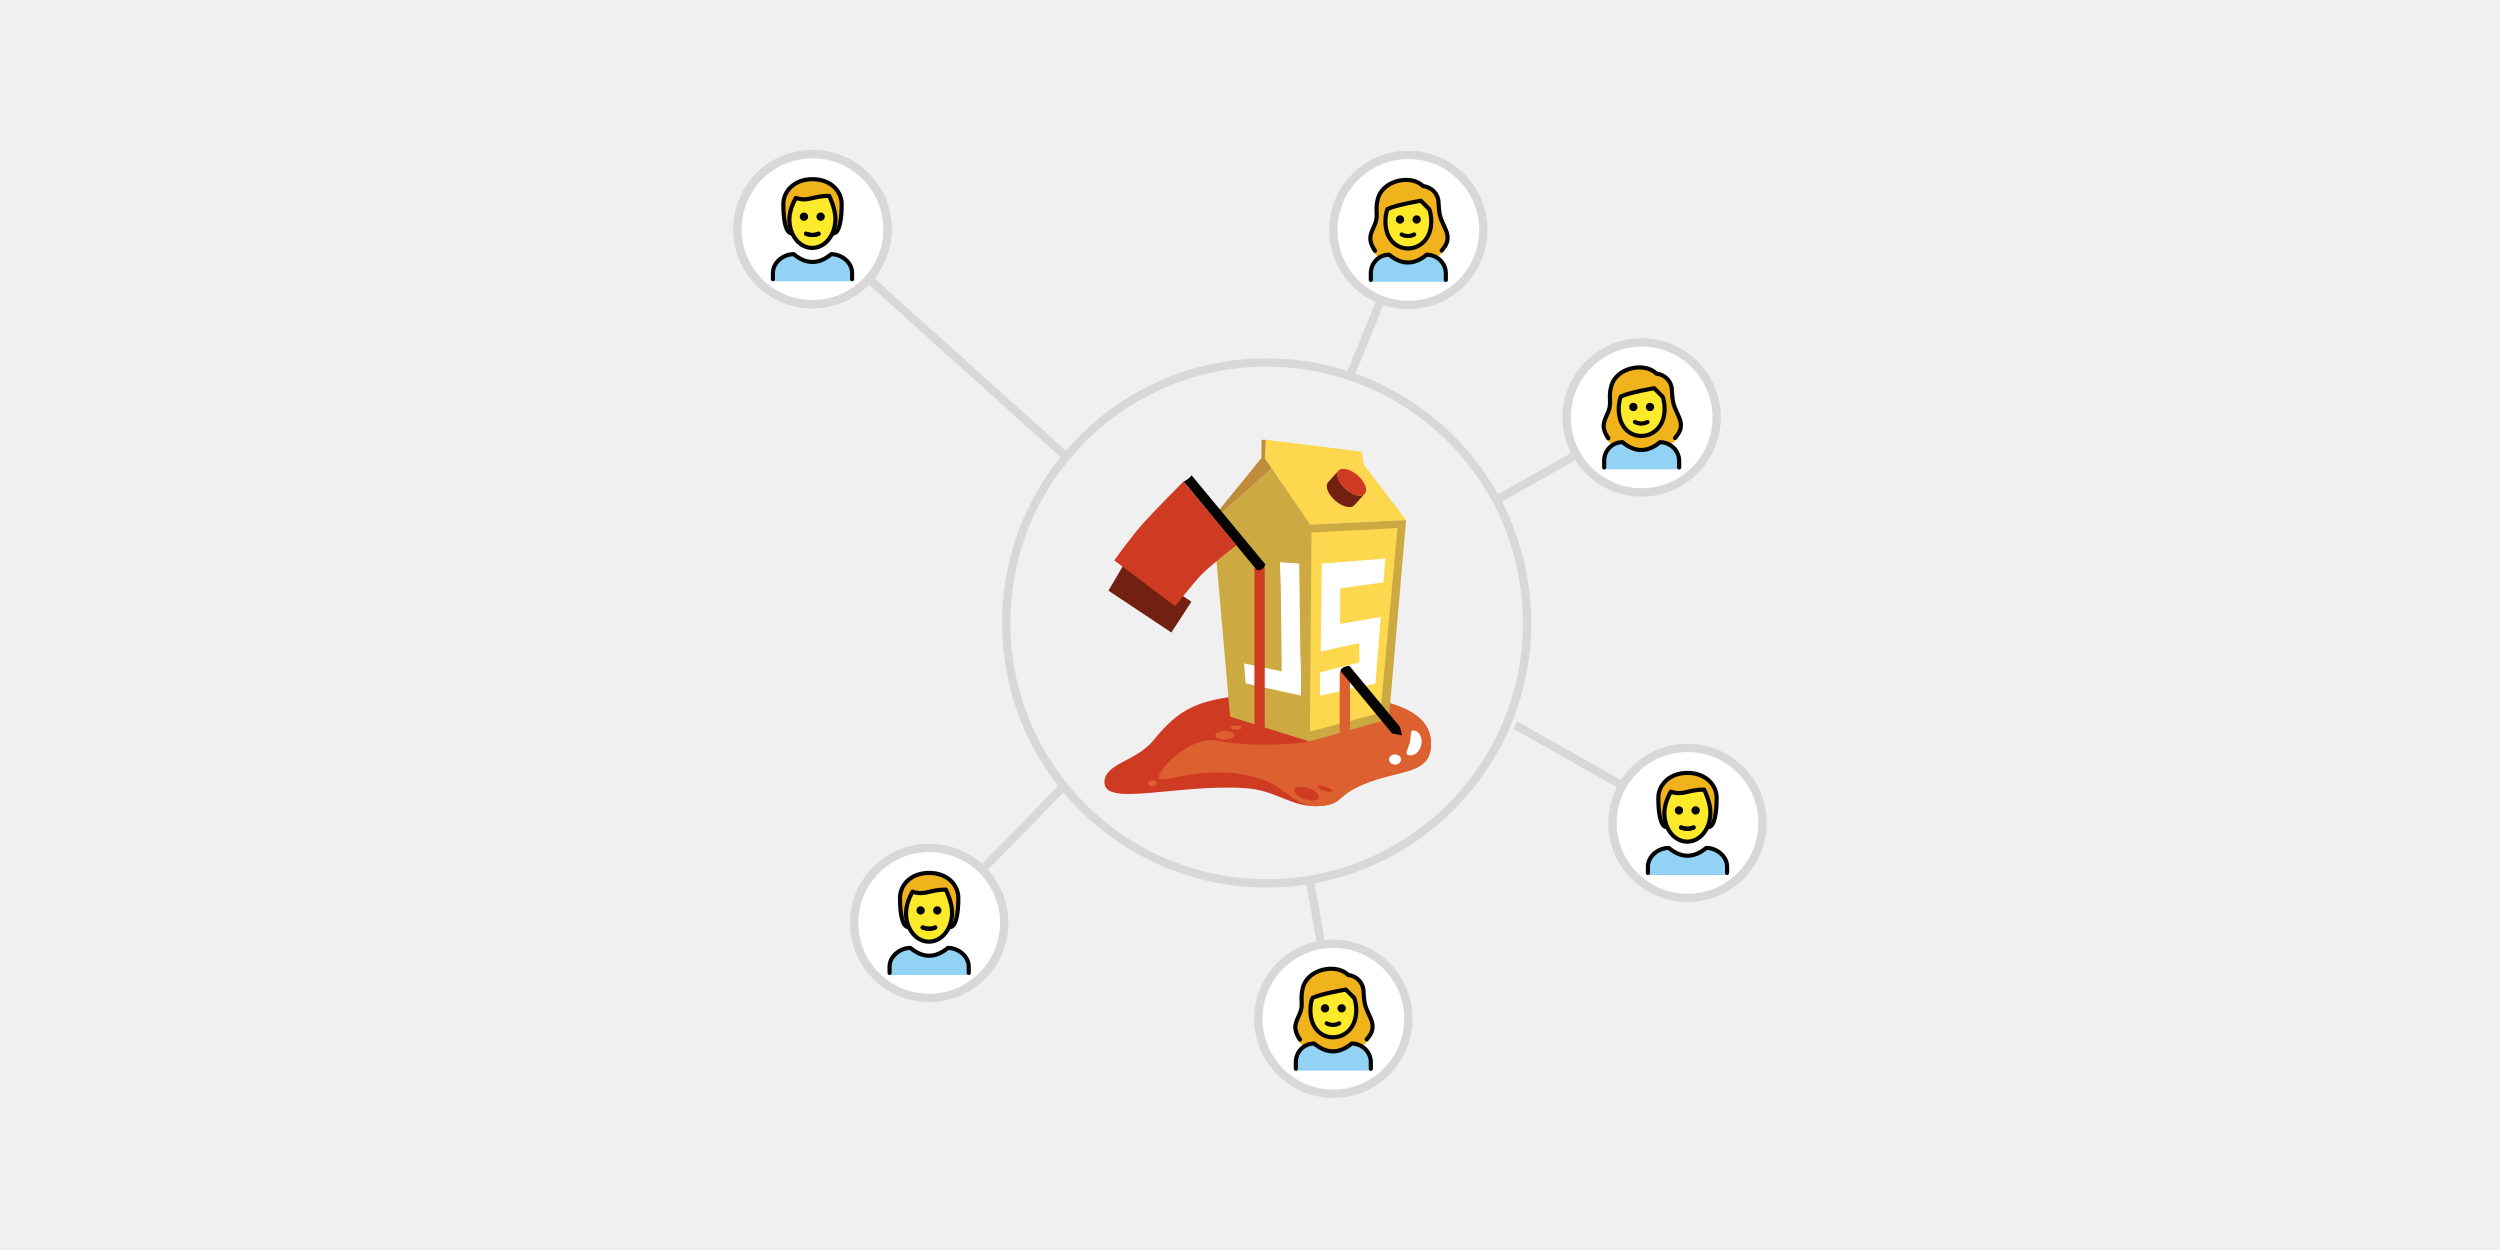
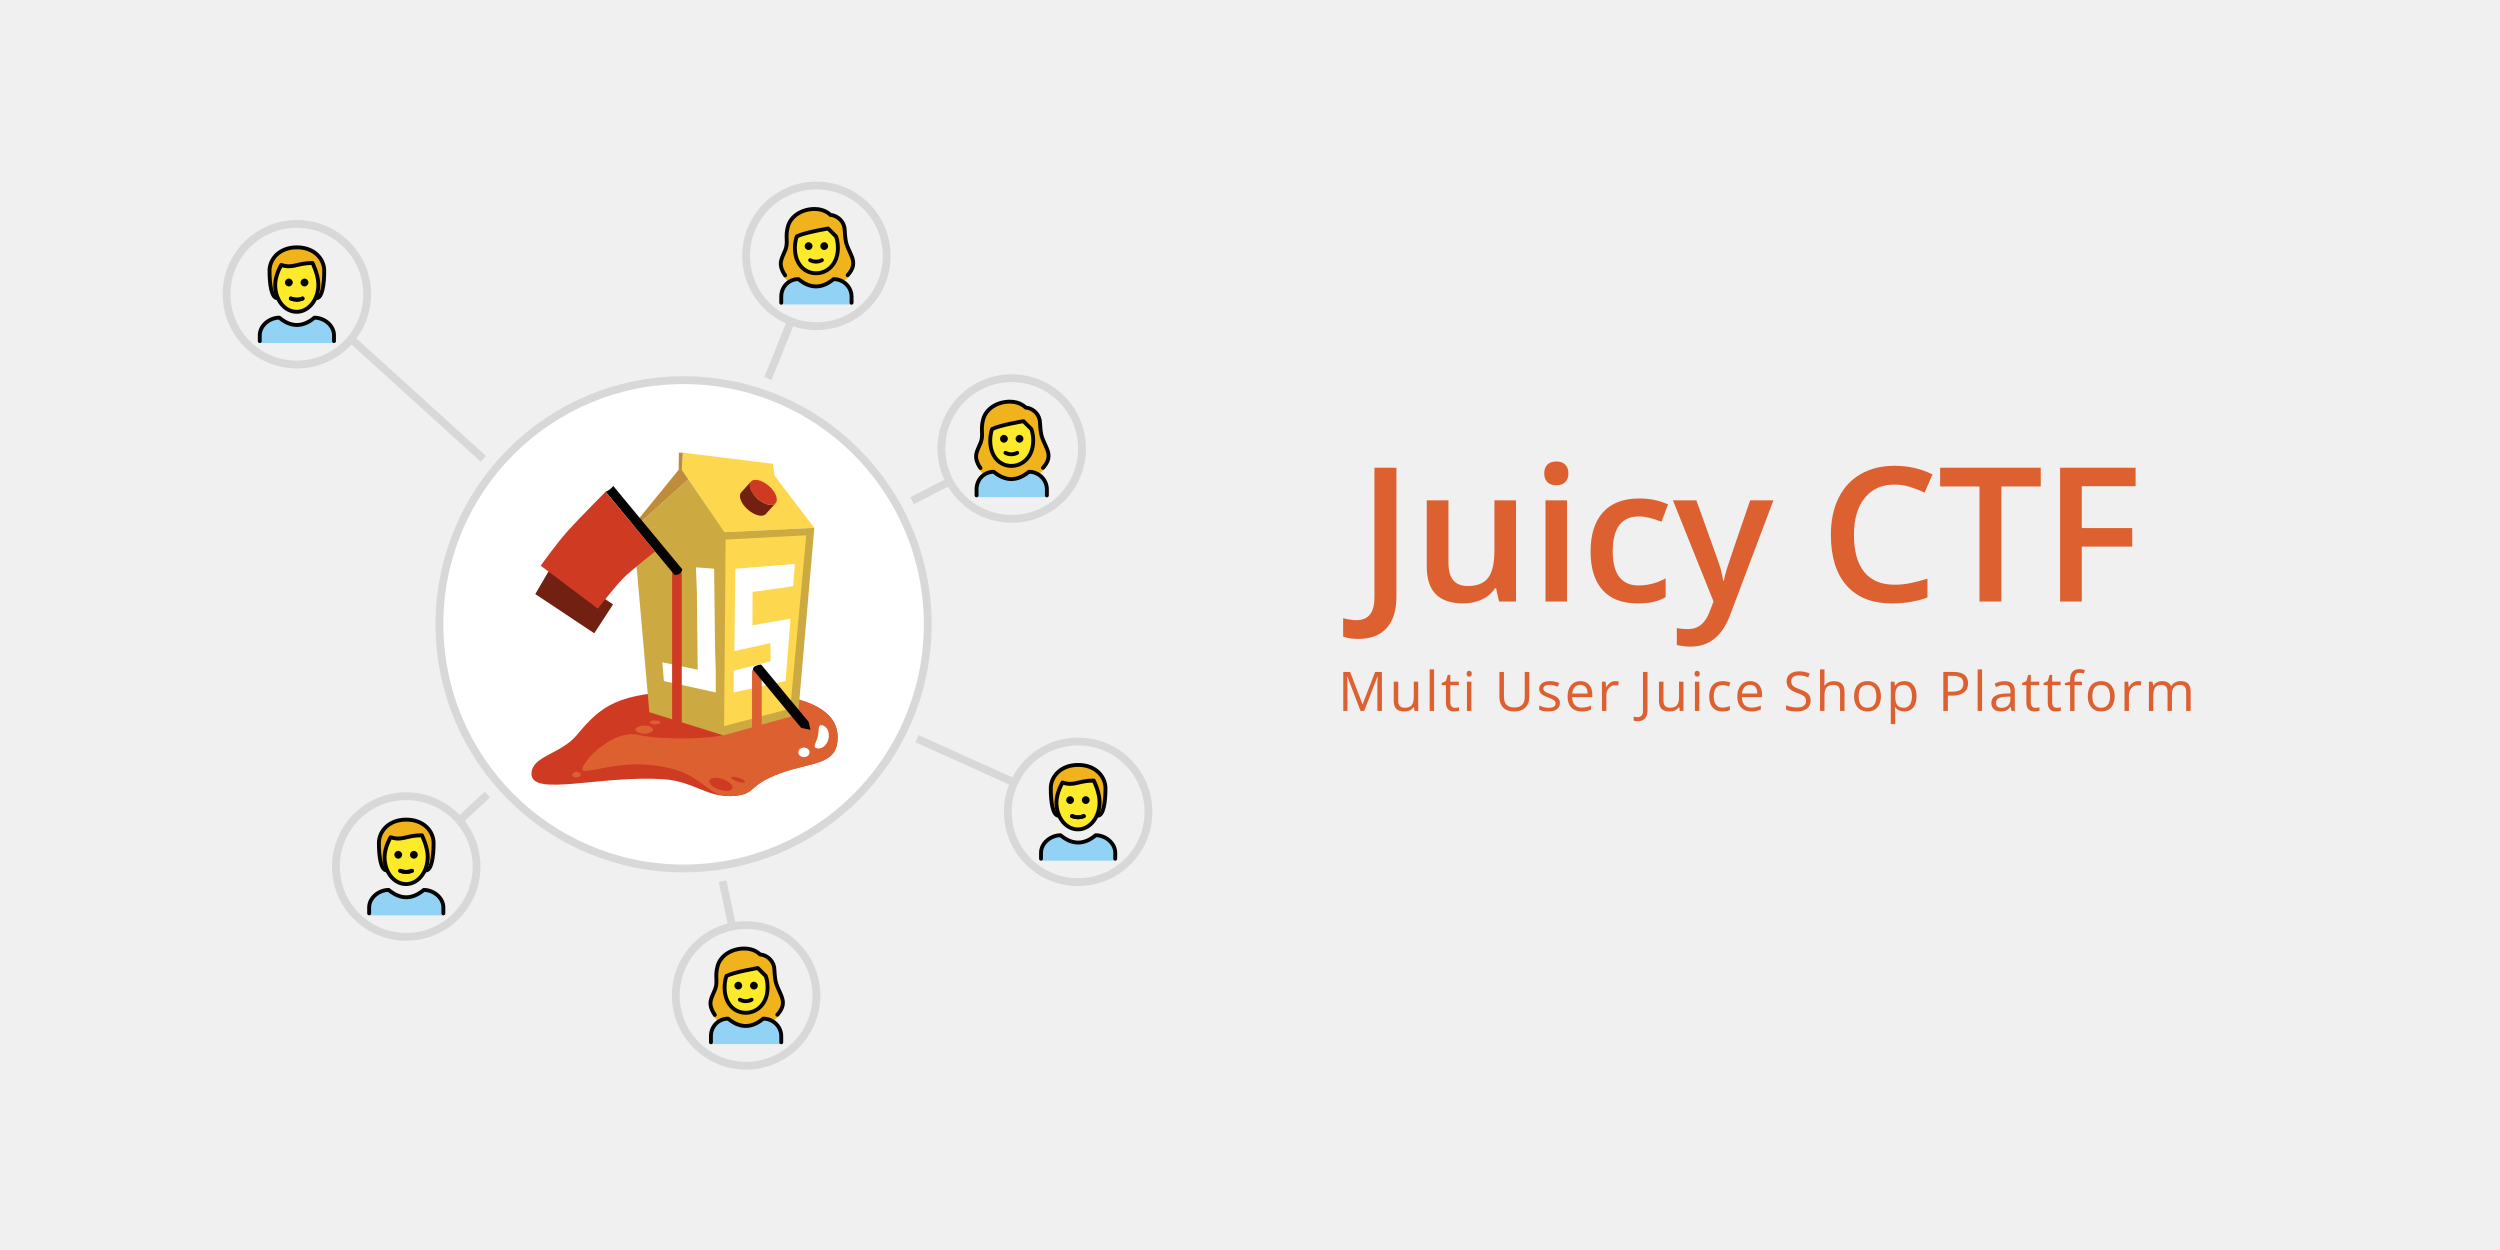
- <svg xmlns="http://www.w3.org/2000/svg" width="1200px" height="600px" viewBox="0 0 1200 600" version="1.1">
+ <svg xmlns="http://www.w3.org/2000/svg" width="1280px" height="640px" viewBox="0 0 1280 640" version="1.1">
  <g id="cover" stroke="none" stroke-width="1" fill="none" fill-rule="evenodd">
-     <g id="JuiceShop" transform="translate(483, 174)">
-       <circle id="Oval" stroke="#D8D8D8" stroke-width="4" cx="125" cy="125" r="125" />
+     <g id="Man" transform="translate(116, 114.6458)">
+       <path d="M131.475,120.273 C131.475,120.273 131.475,120.273 131.475,120.273 L63.789,58.888 C57.186,66.895 47.189,72 36,72 C16.118,72 0,55.882 0,36 C0,16.118 16.118,0 36,0 C55.882,0 72,16.118 72,36 C72,44.693 68.919,52.666 63.789,58.888 L131.475,120.273 Z" id="Combined-Shape" stroke="#D8D8D8" stroke-width="4" stroke-linecap="square" />
+       <g id="1-468" transform="translate(17, 12)">
+         <path d="M9,26 C6,26 5,19 5,12 C5,6 10,0 19,0 C28,0 33,6 33,12 C33,19 32,26 29,26" id="Path" fill="#F1B31C" fill-rule="nonzero" />
+         <path d="M0.1,49 L0.1,45.2 C0.1,40.2 5.1,36.2 10.1,36.2 C16.1,41.2 22.1,41.2 28.1,36.2 C33.1,36.2 38.1,40.2 38.1,45.2 L38.1,49 L0.1,49 Z" id="Path" fill="#92D3F5" fill-rule="nonzero" />
+         <path d="M24.9,18 C24.9,19.1 24,20 22.9,20 C21.8,20 20.9,19.1 20.9,18 C20.9,16.9 21.8,16 22.9,16 C24,16 24.9,16.9 24.9,18" id="Path" fill="#040404" fill-rule="nonzero" />
+         <path d="M16.9,18 C16.9,19.1 16,20 14.9,20 C13.8,20 12.9,19.1 12.9,18 C12.9,16.9 13.8,16 14.9,16 C16,16 16.9,16.9 16.9,18" id="Path" fill="#040404" fill-rule="nonzero" />
+         <path d="M7.9,19 C7.8,27 12,33 18.9,33 C26,33 30,27 30,19 C30,14 27,9 27,9 C19,9 17,12 11,10 C11,10 8,14 7.9,19 Z" id="Path" fill="#FCEA2B" fill-rule="nonzero" />
+         <path d="M15.9,26.2 C18,27 20,27 21.9,26.2" id="Path" stroke="#040404" stroke-width="2" stroke-linecap="round" stroke-linejoin="round" />
+         <path d="M9,26 C6,26 5,19 5,12 C5,6 10,0 19,0 C28,0 33,6 33,12 C33,19 32,26 29,26" id="Path" stroke="#040404" stroke-width="2" stroke-linecap="round" stroke-linejoin="round" />
+         <path d="M0,48 L0,45 C0,40 5,36 10,36 C16,41 22,41 28,36 C33,36 38,40 38,45 L38,48" id="Path" stroke="#040404" stroke-width="2" stroke-linecap="round" stroke-linejoin="round" />
+         <path d="M24.9,18 C24.9,19.1 24,20 22.9,20 C21.8,20 20.9,19.1 20.9,18 C20.9,16.9 21.8,16 22.9,16 C24,16 24.9,16.9 24.9,18" id="Path" fill="#040404" fill-rule="nonzero" />
+         <path d="M16.9,18 C16.9,19.1 16,20 14.9,20 C13.8,20 12.9,19.1 12.9,18 C12.9,16.9 13.8,16 14.9,16 C16,16 16.9,16.9 16.9,18" id="Path" fill="#040404" fill-rule="nonzero" />
+         <path d="M7.9,19 C7.8,27 12.8,33 18.9,33 C24.9,33 30,27 30,19 C30,14 27,8 27,8 C19,8 17,11 11,9 C11,9 8,14 7.9,19 Z" id="Path" stroke="#040404" stroke-width="2" stroke-linejoin="round" />
+         <path d="M15.9,26.2 C18,27 20,27 21.9,26.2" id="Path" stroke="#040404" stroke-width="2" stroke-linecap="round" stroke-linejoin="round" />
+       </g>
+     </g>
+     <g id="Man" transform="translate(468.5, 377.6458)">
+       <path d="M0.964,0.525 C0.964,0.525 0.964,0.525 0.964,0.525 L50.764,23 C56.452,10.607 68.971,2 83.5,2 C103.382,2 119.5,18.118 119.5,38 C119.5,57.882 103.382,74 83.5,74 C63.618,74 47.5,57.882 47.5,38 C47.5,32.647 48.668,27.567 50.764,23 L0.964,0.525 Z" id="Combined-Shape" stroke="#D8D8D8" stroke-width="4" stroke-linecap="square" />
+       <g id="1-468" transform="translate(64.5, 14)">
+         <path d="M9,26 C6,26 5,19 5,12 C5,6 10,0 19,0 C28,0 33,6 33,12 C33,19 32,26 29,26" id="Path" fill="#F1B31C" fill-rule="nonzero" />
+         <path d="M0.1,49 L0.1,45.2 C0.1,40.2 5.1,36.2 10.1,36.2 C16.1,41.2 22.1,41.2 28.1,36.2 C33.1,36.2 38.1,40.2 38.1,45.2 L38.1,49 L0.1,49 Z" id="Path" fill="#92D3F5" fill-rule="nonzero" />
+         <path d="M24.9,18 C24.9,19.1 24,20 22.9,20 C21.8,20 20.9,19.1 20.9,18 C20.9,16.9 21.8,16 22.9,16 C24,16 24.9,16.9 24.9,18" id="Path" fill="#040404" fill-rule="nonzero" />
+         <path d="M16.9,18 C16.9,19.1 16,20 14.9,20 C13.8,20 12.9,19.1 12.9,18 C12.9,16.9 13.8,16 14.9,16 C16,16 16.9,16.9 16.9,18" id="Path" fill="#040404" fill-rule="nonzero" />
+         <path d="M7.9,19 C7.8,27 12,33 18.9,33 C26,33 30,27 30,19 C30,14 27,9 27,9 C19,9 17,12 11,10 C11,10 8,14 7.9,19 Z" id="Path" fill="#FCEA2B" fill-rule="nonzero" />
+         <path d="M15.9,26.2 C18,27 20,27 21.9,26.2" id="Path" stroke="#040404" stroke-width="2" stroke-linecap="round" stroke-linejoin="round" />
+         <path d="M9,26 C6,26 5,19 5,12 C5,6 10,0 19,0 C28,0 33,6 33,12 C33,19 32,26 29,26" id="Path" stroke="#040404" stroke-width="2" stroke-linecap="round" stroke-linejoin="round" />
+         <path d="M0,48 L0,45 C0,40 5,36 10,36 C16,41 22,41 28,36 C33,36 38,40 38,45 L38,48" id="Path" stroke="#040404" stroke-width="2" stroke-linecap="round" stroke-linejoin="round" />
+         <path d="M24.9,18 C24.9,19.1 24,20 22.9,20 C21.8,20 20.9,19.1 20.9,18 C20.9,16.9 21.8,16 22.9,16 C24,16 24.9,16.9 24.9,18" id="Path" fill="#040404" fill-rule="nonzero" />
+         <path d="M16.9,18 C16.9,19.1 16,20 14.9,20 C13.8,20 12.9,19.1 12.9,18 C12.9,16.9 13.8,16 14.9,16 C16,16 16.9,16.9 16.9,18" id="Path" fill="#040404" fill-rule="nonzero" />
+         <path d="M7.9,19 C7.8,27 12.8,33 18.9,33 C24.9,33 30,27 30,19 C30,14 27,8 27,8 C19,8 17,11 11,9 C11,9 8,14 7.9,19 Z" id="Path" stroke="#040404" stroke-width="2" stroke-linejoin="round" />
+         <path d="M15.9,26.2 C18,27 20,27 21.9,26.2" id="Path" stroke="#040404" stroke-width="2" stroke-linecap="round" stroke-linejoin="round" />
+       </g>
+     </g>
+     <g id="Men" transform="translate(172, 406.6458)">
+       <path d="M77.527,0.148 C77.527,0.148 77.527,0.148 77.527,0.148 L63.238,13.459 C68.697,19.771 72,28 72,37 C72,56.882 55.882,73 36,73 C16.118,73 -1.8189894e-12,56.882 -1.8189894e-12,37 C-1.8189894e-12,17.118 16.118,1 36,1 C46.882,1 56.636,5.828 63.238,13.459 L77.527,0.148 Z" id="Combined-Shape" stroke="#D8D8D8" stroke-width="4" stroke-linecap="square" />
+       <g id="1-468" transform="translate(17, 13)">
+         <path d="M9,26 C6,26 5,19 5,12 C5,6 10,0 19,0 C28,0 33,6 33,12 C33,19 32,26 29,26" id="Path" fill="#F1B31C" fill-rule="nonzero" />
+         <path d="M0.1,49 L0.1,45.2 C0.1,40.2 5.1,36.2 10.1,36.2 C16.1,41.2 22.1,41.2 28.1,36.2 C33.1,36.2 38.1,40.2 38.1,45.2 L38.1,49 L0.1,49 Z" id="Path" fill="#92D3F5" fill-rule="nonzero" />
+         <path d="M24.9,18 C24.9,19.1 24,20 22.9,20 C21.8,20 20.9,19.1 20.9,18 C20.9,16.9 21.8,16 22.9,16 C24,16 24.9,16.9 24.9,18" id="Path" fill="#040404" fill-rule="nonzero" />
+         <path d="M16.9,18 C16.9,19.1 16,20 14.9,20 C13.8,20 12.9,19.1 12.9,18 C12.9,16.9 13.8,16 14.9,16 C16,16 16.9,16.9 16.9,18" id="Path" fill="#040404" fill-rule="nonzero" />
+         <path d="M7.9,19 C7.8,27 12,33 18.9,33 C26,33 30,27 30,19 C30,14 27,9 27,9 C19,9 17,12 11,10 C11,10 8,14 7.9,19 Z" id="Path" fill="#FCEA2B" fill-rule="nonzero" />
+         <path d="M15.9,26.2 C18,27 20,27 21.9,26.2" id="Path" stroke="#040404" stroke-width="2" stroke-linecap="round" stroke-linejoin="round" />
+         <path d="M9,26 C6,26 5,19 5,12 C5,6 10,0 19,0 C28,0 33,6 33,12 C33,19 32,26 29,26" id="Path" stroke="#040404" stroke-width="2" stroke-linecap="round" stroke-linejoin="round" />
+         <path d="M0,48 L0,45 C0,40 5,36 10,36 C16,41 22,41 28,36 C33,36 38,40 38,45 L38,48" id="Path" stroke="#040404" stroke-width="2" stroke-linecap="round" stroke-linejoin="round" />
+         <path d="M24.9,18 C24.9,19.1 24,20 22.9,20 C21.8,20 20.9,19.1 20.9,18 C20.9,16.9 21.8,16 22.9,16 C24,16 24.9,16.9 24.9,18" id="Path" fill="#040404" fill-rule="nonzero" />
+         <path d="M16.9,18 C16.9,19.1 16,20 14.9,20 C13.8,20 12.9,19.1 12.9,18 C12.9,16.9 13.8,16 14.9,16 C16,16 16.9,16.9 16.9,18" id="Path" fill="#040404" fill-rule="nonzero" />
+         <path d="M7.9,19 C7.8,27 12.8,33 18.9,33 C24.9,33 30,27 30,19 C30,14 27,8 27,8 C19,8 17,11 11,9 C11,9 8,14 7.9,19 Z" id="Path" stroke="#040404" stroke-width="2" stroke-linejoin="round" />
+         <path d="M15.9,26.2 C18,27 20,27 21.9,26.2" id="Path" stroke="#040404" stroke-width="2" stroke-linecap="round" stroke-linejoin="round" />
+       </g>
+     </g>
+     <g id="Women" transform="translate(346, 450.6458)">
+       <path d="M23.967,0.511 C23.967,0.511 23.967,0.511 23.967,0.511 L28.934,23.693 C31.219,23.238 33.582,23 36,23 C55.882,23 72,39.118 72,59 C72,78.882 55.882,95 36,95 C16.118,95 0,78.882 0,59 C0,41.536 12.435,26.977 28.934,23.693 L23.967,0.511 Z" id="Combined-Shape" stroke="#D8D8D8" stroke-width="4" stroke-linecap="square" />
+       <g id="1-467" transform="translate(17, 35)">
+         <path d="M35.6,34.7 C38.5,31.6 39.3,27.9 37.6,23.9 C35.2,18.2 34.6,18.3 34.2,11.1 C34.2,6.9 31,3.4 26.8,3.1 C26.8,3.1 24.2,0.1 18.8,0.1 C12.4,0.1 6.6,3.6 5.1,9.1 C3.6,14.7 5.4,16.9 3.8,21.1 C2,25.8 -2,29.5 2.5,35 C5.3,38.5 11.7,42.1 19.7,42.1 C25.7,42 32.6,37.9 35.6,34.7 Z" id="Path" fill="#F1B31C" fill-rule="nonzero" />
+         <path d="M1,48.9 L1,45 C1,40 4.8,36 9.8,36 C15.8,41 21.8,41 27.8,36 C32.8,36 37,40 37,45 L37,48.9 L1,48.9 Z" id="Path" fill="#92D3F5" fill-rule="nonzero" />
+         <path d="M8,20 C8,28 12.8,32.9 18.8,32.9 C24.8,32.9 30,28 30,20 C30,16 29,14 29,14 C27,12 25,10 25,10 C25,10 13,12 9,14 C9,14 8,16 8,20 Z" id="Path" fill="#FCEA2B" fill-rule="nonzero" />
+         <path d="M1,48 L1,44.9 C1,39.9 4.8,35.9 9.8,35.9 C15.8,40.9 21.8,40.9 27.8,35.9 C32.8,35.9 37,39.9 37,44.9 L37,48" id="Path" stroke="#040404" stroke-width="2" stroke-linecap="round" stroke-linejoin="round" />
+         <path d="M25,19 C25,20.1 24.1,21 23,21 C21.9,21 21,20.1 21,19 C21,17.9 21.9,17 23,17 C24.1,17 25,17.9 25,19" id="Path" fill="#040404" fill-rule="nonzero" />
+         <path d="M17,19 C17,20.1 16.1,21 15,21 C13.9,21 13,20.1 13,19 C13,17.9 13.9,17 15,17 C16.1,17 17,17.9 17,19" id="Path" fill="#040404" fill-rule="nonzero" />
+         <path d="M8,20 C8,28 12.8,32.9 18.8,32.9 C24.8,32.9 30,28 30,20 C30,16 29,14 29,14 C27,12 25,10 25,10 C25,10 13,12 9,14 C9,14 8,16 8,20 Z" id="Path" stroke="#040404" stroke-width="2" stroke-linejoin="round" />
+         <path d="M15.8,26.2 C17.7,27.2 19.9,27.2 21.8,26.2" id="Path" stroke="#040404" stroke-width="2" stroke-linecap="round" stroke-linejoin="round" />
+         <path d="M3,34 C-1,28 1.2,25.7 3.1,21 C4.7,16.8 2.9,14.5 4.4,9 C5.9,3.5 11.7,0 18.1,0 C23.5,0 26.1,3 26.1,3 C30.3,3.4 33.5,6.9 33.5,11 C33.9,18.2 34.5,18.2 36.9,23.8 C38.7,27.9 37.9,30.6 35,33.9" id="Path" stroke="#040404" stroke-width="2" stroke-linecap="round" stroke-linejoin="round" />
+       </g>
+     </g>
+     <g id="Women" transform="translate(382, 95)">
+       <path d="M11.165,98.807 C11.165,98.807 11.165,98.807 11.165,98.807 L22.96,69.566 C9.524,64.342 0,51.283 0,36 C0,16.118 16.118,0 36,0 C55.882,0 72,16.118 72,36 C72,55.882 55.882,72 36,72 C31.401,72 27.003,71.138 22.96,69.566 L11.165,98.807 Z" id="Combined-Shape" stroke="#D8D8D8" stroke-width="4" stroke-linecap="square" />
+       <g id="1-467" transform="translate(17, 12)">
+         <path d="M35.6,34.7 C38.5,31.6 39.3,27.9 37.6,23.9 C35.2,18.2 34.6,18.3 34.2,11.1 C34.2,6.9 31,3.4 26.8,3.1 C26.8,3.1 24.2,0.1 18.8,0.1 C12.4,0.1 6.6,3.6 5.1,9.1 C3.6,14.7 5.4,16.9 3.8,21.1 C2,25.8 -2,29.5 2.5,35 C5.3,38.5 11.7,42.1 19.7,42.1 C25.7,42 32.6,37.9 35.6,34.7 Z" id="Path" fill="#F1B31C" fill-rule="nonzero" />
+         <path d="M1,48.9 L1,45 C1,40 4.8,36 9.8,36 C15.8,41 21.8,41 27.8,36 C32.8,36 37,40 37,45 L37,48.9 L1,48.9 Z" id="Path" fill="#92D3F5" fill-rule="nonzero" />
+         <path d="M8,20 C8,28 12.8,32.9 18.8,32.9 C24.8,32.9 30,28 30,20 C30,16 29,14 29,14 C27,12 25,10 25,10 C25,10 13,12 9,14 C9,14 8,16 8,20 Z" id="Path" fill="#FCEA2B" fill-rule="nonzero" />
+         <path d="M1,48 L1,44.9 C1,39.9 4.8,35.9 9.8,35.9 C15.8,40.9 21.8,40.9 27.8,35.9 C32.8,35.9 37,39.9 37,44.9 L37,48" id="Path" stroke="#040404" stroke-width="2" stroke-linecap="round" stroke-linejoin="round" />
+         <path d="M25,19 C25,20.1 24.1,21 23,21 C21.9,21 21,20.1 21,19 C21,17.9 21.9,17 23,17 C24.1,17 25,17.9 25,19" id="Path" fill="#040404" fill-rule="nonzero" />
+         <path d="M17,19 C17,20.1 16.1,21 15,21 C13.9,21 13,20.1 13,19 C13,17.9 13.9,17 15,17 C16.1,17 17,17.9 17,19" id="Path" fill="#040404" fill-rule="nonzero" />
+         <path d="M8,20 C8,28 12.8,32.9 18.8,32.9 C24.8,32.9 30,28 30,20 C30,16 29,14 29,14 C27,12 25,10 25,10 C25,10 13,12 9,14 C9,14 8,16 8,20 Z" id="Path" stroke="#040404" stroke-width="2" stroke-linejoin="round" />
+         <path d="M15.8,26.2 C17.7,27.2 19.9,27.2 21.8,26.2" id="Path" stroke="#040404" stroke-width="2" stroke-linecap="round" stroke-linejoin="round" />
+         <path d="M3,34 C-1,28 1.2,25.7 3.1,21 C4.7,16.8 2.9,14.5 4.4,9 C5.9,3.5 11.7,0 18.1,0 C23.5,0 26.1,3 26.1,3 C30.3,3.4 33.5,6.9 33.5,11 C33.9,18.2 34.5,18.2 36.9,23.8 C38.7,27.9 37.9,30.6 35,33.9" id="Path" stroke="#040404" stroke-width="2" stroke-linecap="round" stroke-linejoin="round" />
+       </g>
+     </g>
+     <g id="Women" transform="translate(467, 193)">
+       <path d="M0.01,63.365 C0.01,63.365 0.01,63.365 0.01,63.365 L19.184,53.506 C16.513,48.476 15,42.738 15,36.646 C15,16.764 31.118,0.646 51,0.646 C70.882,0.646 87,16.764 87,36.646 C87,56.528 70.882,72.646 51,72.646 C37.21,72.646 25.23,64.892 19.184,53.506 L0.01,63.365 Z" id="Combined-Shape" stroke="#D8D8D8" stroke-width="4" stroke-linecap="square" />
+       <g id="1-467" transform="translate(32, 12.6458)">
+         <path d="M35.6,34.7 C38.5,31.6 39.3,27.9 37.6,23.9 C35.2,18.2 34.6,18.3 34.2,11.1 C34.2,6.9 31,3.4 26.8,3.1 C26.8,3.1 24.2,0.1 18.8,0.1 C12.4,0.1 6.6,3.6 5.1,9.1 C3.6,14.7 5.4,16.9 3.8,21.1 C2,25.8 -2,29.5 2.5,35 C5.3,38.5 11.7,42.1 19.7,42.1 C25.7,42 32.6,37.9 35.6,34.7 Z" id="Path" fill="#F1B31C" fill-rule="nonzero" />
+         <path d="M1,48.9 L1,45 C1,40 4.8,36 9.8,36 C15.8,41 21.8,41 27.8,36 C32.8,36 37,40 37,45 L37,48.9 L1,48.9 Z" id="Path" fill="#92D3F5" fill-rule="nonzero" />
+         <path d="M8,20 C8,28 12.8,32.9 18.8,32.9 C24.8,32.9 30,28 30,20 C30,16 29,14 29,14 C27,12 25,10 25,10 C25,10 13,12 9,14 C9,14 8,16 8,20 Z" id="Path" fill="#FCEA2B" fill-rule="nonzero" />
+         <path d="M1,48 L1,44.9 C1,39.9 4.8,35.9 9.8,35.9 C15.8,40.9 21.8,40.9 27.8,35.9 C32.8,35.9 37,39.9 37,44.9 L37,48" id="Path" stroke="#040404" stroke-width="2" stroke-linecap="round" stroke-linejoin="round" />
+         <path d="M25,19 C25,20.1 24.1,21 23,21 C21.9,21 21,20.1 21,19 C21,17.9 21.9,17 23,17 C24.1,17 25,17.9 25,19" id="Path" fill="#040404" fill-rule="nonzero" />
+         <path d="M17,19 C17,20.1 16.1,21 15,21 C13.9,21 13,20.1 13,19 C13,17.9 13.9,17 15,17 C16.1,17 17,17.9 17,19" id="Path" fill="#040404" fill-rule="nonzero" />
+         <path d="M8,20 C8,28 12.8,32.9 18.8,32.9 C24.8,32.9 30,28 30,20 C30,16 29,14 29,14 C27,12 25,10 25,10 C25,10 13,12 9,14 C9,14 8,16 8,20 Z" id="Path" stroke="#040404" stroke-width="2" stroke-linejoin="round" />
+         <path d="M15.8,26.2 C17.7,27.2 19.9,27.2 21.8,26.2" id="Path" stroke="#040404" stroke-width="2" stroke-linecap="round" stroke-linejoin="round" />
+         <path d="M3,34 C-1,28 1.2,25.7 3.1,21 C4.7,16.8 2.9,14.5 4.4,9 C5.9,3.5 11.7,0 18.1,0 C23.5,0 26.1,3 26.1,3 C30.3,3.4 33.5,6.9 33.5,11 C33.9,18.2 34.5,18.2 36.9,23.8 C38.7,27.9 37.9,30.6 35,33.9" id="Path" stroke="#040404" stroke-width="2" stroke-linecap="round" stroke-linejoin="round" />
+       </g>
+     </g>
+     <g id="JuiceShop" transform="translate(225, 194.6458)">
+       <circle id="Oval" stroke="#D8D8D8" stroke-width="4" fill="#FFFFFF" cx="125" cy="125" r="125" />
      <g id="logo" transform="translate(47, 37)">
        <g id="Layer_3" transform="translate(0, 122)" fill="#CF3A23">
          <path d="M156.754,26.116 C159.265,3.38 124.112,-0.479 80.865,0.226 C43.812,0.829 35.615,8.004 23.365,22.658 C15.048,32.605 0.121,33.41 0.121,42.561 C0.121,54.427 35.015,43.283 67.533,45.294 C83.262,46.267 90.352,55.231 104.335,53.828 C115.481,52.709 110.524,48.293 128.005,42.059 C143.072,36.685 155.447,37.952 156.754,26.116 Z" id="Path" />
        </g>
        <g id="Layer_4" transform="translate(21, 122)">
          <path d="M135.755,26.116 C138.257,3.38 103.215,-0.981 60.13,0.226 C51.504,0.467 83.064,20.447 77.265,22.658 C72.548,24.456 46.794,25.567 34.254,22.658 C22.756,19.99 10.707,31.388 7.641,35.522 C-2.844,49.659 21.609,31.226 52.765,40.45 C68.391,45.075 69.585,55.231 83.518,53.828 C94.626,52.709 89.686,48.293 107.106,42.059 C122.121,36.685 134.452,37.952 135.755,26.116 Z" id="Path" fill="#DD6031" />
          <path d="M125.27,29.483 C122.773,28.886 124.984,26.623 125.747,23.361 C126.509,20.099 125.535,17.075 128.032,17.671 C130.53,18.267 131.936,21.395 131.173,24.656 C130.411,27.918 127.768,30.079 125.27,29.483 Z" id="Path" fill="#FFFFFF" />
          <ellipse id="Oval" fill="#DD6031" cx="36.891" cy="19.923" rx="4.528" ry="2.049" />
          <ellipse id="Oval" fill="#DD6031" cx="42.415" cy="16.215" rx="2.687" ry="1" />
          <ellipse id="Oval" fill="#DD6031" cx="2.157" cy="43.014" rx="2.14" ry="1.458" />
          <ellipse id="Oval" fill="#FFFFFF" cx="118.613" cy="31.568" rx="2.874" ry="2.439" />
          <ellipse id="Oval" fill="#CF3A23" transform="translate(76.12128, 47.9371) rotate(18.66325) translate(-76.12128, -47.9371) " cx="76.121" cy="47.937" rx="6.223" ry="2.81" />
          <ellipse id="Oval" fill="#CF3A23" transform="translate(84.9161, 45.56635) rotate(18.66325) translate(-84.9161, -45.56635) " cx="84.916" cy="45.566" rx="3.693" ry="1" />
        </g>
        <g id="Juice_Box" transform="translate(52, 0)">
          <polygon id="Path" fill="#FDD84E" points="25.602 0.105 71.755 5.811 72.55 11.896 92.933 38.612 46.756 40.826 25.103 8.921" />
          <polygon id="Path" fill="#CCA941" points="28.434 13.792 47.511 41.674 2.999 37.868 1.798 37.677" />
          <polygon id="Path" fill="#BF8C3A" points="25.602 0.105 23.578 0.105 23.466 8.903 0.117 37.559 1.798 37.677 28.434 13.792 25.103 8.921" />
          <path d="M63.917,23.775 C65.486,25.138 70.388,28.481 73.116,25.955 C73.116,25.955 69,30.482 68.127,31.495 C66.544,33.331 62.426,32.355 58.927,29.315 C55.429,26.276 53.877,22.323 55.46,20.487 C56.009,19.85 60.449,14.947 60.449,14.947 C58.763,17.134 61.634,21.791 63.917,23.775 Z" id="Path" fill="#712012" />
          <ellipse id="Oval" fill="#CF3A23" transform="translate(66.77807, 20.45262) rotate(-49.12401) translate(-66.77807, -20.45262) " cx="66.778" cy="20.453" rx="4.389" ry="8.391" />
          <polygon id="Path" fill="#CCA941" points="8.463 133.004 46.435 144.882 84.641 134.151 92.933 38.612 46.756 40.826 0.117 37.559" />
          <polygon id="Path" fill="#FDD84E" points="80.598 131.158 46.756 140.137 47.517 44.626 88.795 42.422" />
        </g>
        <g id="Layer_5" transform="translate(67, 57)" fill="#FFFFFF">
          <polygon id="Path" points="63.201 60.057 36.642 65.893 36.642 54.749 55.531 49.939 55.44 40.617 36.974 44.727 37.478 2.531 67.991 0.088 67.078 11.508 46.314 14.426 46.224 31.496 65.753 28.095" />
          <polygon id="Path" points="0.912 60.057 27.471 65.893 27.471 54.749 27.139 44.727 26.635 2.531 17.319 1.827 17.8 14.426 18.221 54.248 0.144 50.441" />
        </g>
        <g id="Layer_7" transform="translate(72, 59)">
          <path d="M0.117,3.427 C0.117,1.547 0.818,0.023 1.682,0.023 L3.507,0.023 C4.371,0.023 5.072,1.547 5.072,3.427 L5.072,81.538 C5.072,83.418 4.371,84.942 3.507,84.942 L1.682,84.942 C0.818,84.942 0.117,83.418 0.117,81.538 L0.117,3.427 Z" id="Path" fill="#CF3A23" />
          <path d="M41.045,53.175 C41.045,52.374 41.745,51.724 42.609,51.724 L44.435,51.724 C45.298,51.724 45.999,52.373 45.999,53.175 L45.999,78.081 L45.999,80.376 L45.999,86.474 C45.999,87.275 45.299,87.925 44.435,87.925 L42.609,87.925 C41.745,87.925 41.045,87.275 41.045,86.474 L41.045,81.76 L41.045,79.647 L41.045,53.175 Z" id="Path" fill="#DD6031" />
        </g>
        <g id="Layer_6" transform="translate(2, 17)">
          <path d="M39.859,0.008 C39.859,0.008 40.253,0.246 38.5,1.679 C36.746,3.113 36.067,3.107 36.067,3.107 L71.275,45.624 C71.275,45.624 72.805,46.072 74.091,44.977 C75.378,43.882 75.303,42.81 75.303,42.81 L39.859,0.008 Z" id="Path" fill="#050402" />
          <path d="M140.03,120.974 L115.767,91.674 C115.767,91.674 115.037,91.409 113.083,92.219 C111.262,92.974 111.523,94.228 111.523,94.228 L136.238,124.074 L140.968,125 L140.03,120.974 Z" id="Path" fill="#050402" />
          <g id="Group" transform="translate(0, 2.986858)" fill-rule="nonzero">
            <polygon id="Path" fill="#712012" points="8.965 37.298 0.064 52.534 30.257 72.614 39.878 57.826" />
            <path d="M2.852,38.005 C2.852,38.005 10.972,26.514 17.092,19.766 C23.213,13.017 36.067,0.121 36.067,0.121 L61.416,30.731 C61.416,30.731 49.23,40.302 45.15,44.362 C41.071,48.422 32.085,60.001 32.085,60.001 L2.852,38.005 Z" id="Path" fill="#CF3A23" />
          </g>
        </g>
      </g>
    </g>
-     <g id="Man" transform="translate(354, 74)">
-       <circle id="Oval" stroke="#D8D8D8" stroke-width="4" cx="36" cy="36" r="36" />
-       <g id="1-468" transform="translate(17, 12)">
-         <path d="M9,26 C6,26 5,19 5,12 C5,6 10,0 19,0 C28,0 33,6 33,12 C33,19 32,26 29,26" id="Path" fill="#F1B31C" fill-rule="nonzero" />
-         <path d="M0.1,49 L0.1,45.2 C0.1,40.2 5.1,36.2 10.1,36.2 C16.1,41.2 22.1,41.2 28.1,36.2 C33.1,36.2 38.1,40.2 38.1,45.2 L38.1,49 L0.1,49 Z" id="Path" fill="#92D3F5" fill-rule="nonzero" />
-         <path d="M24.9,18 C24.9,19.1 24,20 22.9,20 C21.8,20 20.9,19.1 20.9,18 C20.9,16.9 21.8,16 22.9,16 C24,16 24.9,16.9 24.9,18" id="Path" fill="#040404" fill-rule="nonzero" />
-         <path d="M16.9,18 C16.9,19.1 16,20 14.9,20 C13.8,20 12.9,19.1 12.9,18 C12.9,16.9 13.8,16 14.9,16 C16,16 16.9,16.9 16.9,18" id="Path" fill="#040404" fill-rule="nonzero" />
-         <path d="M7.9,19 C7.8,27 12,33 18.9,33 C26,33 30,27 30,19 C30,14 27,9 27,9 C19,9 17,12 11,10 C11,10 8,14 7.9,19 Z" id="Path" fill="#FCEA2B" fill-rule="nonzero" />
-         <path d="M15.9,26.2 C18,27 20,27 21.9,26.2" id="Path" stroke="#040404" stroke-width="2" stroke-linecap="round" stroke-linejoin="round" />
-         <path d="M9,26 C6,26 5,19 5,12 C5,6 10,0 19,0 C28,0 33,6 33,12 C33,19 32,26 29,26" id="Path" stroke="#040404" stroke-width="2" stroke-linecap="round" stroke-linejoin="round" />
-         <path d="M0,48 L0,45 C0,40 5,36 10,36 C16,41 22,41 28,36 C33,36 38,40 38,45 L38,48" id="Path" stroke="#040404" stroke-width="2" stroke-linecap="round" stroke-linejoin="round" />
-         <path d="M24.9,18 C24.9,19.1 24,20 22.9,20 C21.8,20 20.9,19.1 20.9,18 C20.9,16.9 21.8,16 22.9,16 C24,16 24.9,16.9 24.9,18" id="Path" fill="#040404" fill-rule="nonzero" />
-         <path d="M16.9,18 C16.9,19.1 16,20 14.9,20 C13.8,20 12.9,19.1 12.9,18 C12.9,16.9 13.8,16 14.9,16 C16,16 16.9,16.9 16.9,18" id="Path" fill="#040404" fill-rule="nonzero" />
-         <path d="M7.9,19 C7.8,27 12.8,33 18.9,33 C24.9,33 30,27 30,19 C30,14 27,8 27,8 C19,8 17,11 11,9 C11,9 8,14 7.9,19 Z" id="Path" stroke="#040404" stroke-width="2" stroke-linejoin="round" />
-         <path d="M15.9,26.2 C18,27 20,27 21.9,26.2" id="Path" stroke="#040404" stroke-width="2" stroke-linecap="round" stroke-linejoin="round" />
-       </g>
-       <path d="M36.5,36 L157,144.437" id="Line" stroke="#D8D8D8" stroke-width="4" stroke-linecap="square" />
-       <circle id="Oval" stroke="#D8D8D8" stroke-width="4" fill="#FFFFFF" cx="36" cy="36" r="36" />
-       <g id="1-468" transform="translate(17, 12)">
-         <path d="M9,26 C6,26 5,19 5,12 C5,6 10,0 19,0 C28,0 33,6 33,12 C33,19 32,26 29,26" id="Path" fill="#F1B31C" fill-rule="nonzero" />
-         <path d="M0.1,49 L0.1,45.2 C0.1,40.2 5.1,36.2 10.1,36.2 C16.1,41.2 22.1,41.2 28.1,36.2 C33.1,36.2 38.1,40.2 38.1,45.2 L38.1,49 L0.1,49 Z" id="Path" fill="#92D3F5" fill-rule="nonzero" />
-         <path d="M24.9,18 C24.9,19.1 24,20 22.9,20 C21.8,20 20.9,19.1 20.9,18 C20.9,16.9 21.8,16 22.9,16 C24,16 24.9,16.9 24.9,18" id="Path" fill="#040404" fill-rule="nonzero" />
-         <path d="M16.9,18 C16.9,19.1 16,20 14.9,20 C13.8,20 12.9,19.1 12.9,18 C12.9,16.9 13.8,16 14.9,16 C16,16 16.9,16.9 16.9,18" id="Path" fill="#040404" fill-rule="nonzero" />
-         <path d="M7.9,19 C7.8,27 12,33 18.9,33 C26,33 30,27 30,19 C30,14 27,9 27,9 C19,9 17,12 11,10 C11,10 8,14 7.9,19 Z" id="Path" fill="#FCEA2B" fill-rule="nonzero" />
-         <path d="M15.9,26.2 C18,27 20,27 21.9,26.2" id="Path" stroke="#040404" stroke-width="2" stroke-linecap="round" stroke-linejoin="round" />
-         <path d="M9,26 C6,26 5,19 5,12 C5,6 10,0 19,0 C28,0 33,6 33,12 C33,19 32,26 29,26" id="Path" stroke="#040404" stroke-width="2" stroke-linecap="round" stroke-linejoin="round" />
-         <path d="M0,48 L0,45 C0,40 5,36 10,36 C16,41 22,41 28,36 C33,36 38,40 38,45 L38,48" id="Path" stroke="#040404" stroke-width="2" stroke-linecap="round" stroke-linejoin="round" />
-         <path d="M24.9,18 C24.9,19.1 24,20 22.9,20 C21.8,20 20.9,19.1 20.9,18 C20.9,16.9 21.8,16 22.9,16 C24,16 24.9,16.9 24.9,18" id="Path" fill="#040404" fill-rule="nonzero" />
-         <path d="M16.9,18 C16.9,19.1 16,20 14.9,20 C13.8,20 12.9,19.1 12.9,18 C12.9,16.9 13.8,16 14.9,16 C16,16 16.9,16.9 16.9,18" id="Path" fill="#040404" fill-rule="nonzero" />
-         <path d="M7.9,19 C7.8,27 12.8,33 18.9,33 C24.9,33 30,27 30,19 C30,14 27,8 27,8 C19,8 17,11 11,9 C11,9 8,14 7.9,19 Z" id="Path" stroke="#040404" stroke-width="2" stroke-linejoin="round" />
-         <path d="M15.9,26.2 C18,27 20,27 21.9,26.2" id="Path" stroke="#040404" stroke-width="2" stroke-linecap="round" stroke-linejoin="round" />
-       </g>
-     </g>
-     <g id="Man" transform="translate(728.5, 348.6458)">
-       <path d="M82,46.354 L0.5,0.354" id="Line" stroke="#D8D8D8" stroke-width="4" stroke-linecap="square" />
-       <circle id="Oval" stroke="#D8D8D8" stroke-width="4" fill="#FFFFFF" cx="81.5" cy="46.354" r="36" />
-       <g id="1-468" transform="translate(62.5, 22.3542)">
-         <path d="M9,26 C6,26 5,19 5,12 C5,6 10,0 19,0 C28,0 33,6 33,12 C33,19 32,26 29,26" id="Path" fill="#F1B31C" fill-rule="nonzero" />
-         <path d="M0.1,49 L0.1,45.2 C0.1,40.2 5.1,36.2 10.1,36.2 C16.1,41.2 22.1,41.2 28.1,36.2 C33.1,36.2 38.1,40.2 38.1,45.2 L38.1,49 L0.1,49 Z" id="Path" fill="#92D3F5" fill-rule="nonzero" />
-         <path d="M24.9,18 C24.9,19.1 24,20 22.9,20 C21.8,20 20.9,19.1 20.9,18 C20.9,16.9 21.8,16 22.9,16 C24,16 24.9,16.9 24.9,18" id="Path" fill="#040404" fill-rule="nonzero" />
-         <path d="M16.9,18 C16.9,19.1 16,20 14.9,20 C13.8,20 12.9,19.1 12.9,18 C12.9,16.9 13.8,16 14.9,16 C16,16 16.9,16.9 16.9,18" id="Path" fill="#040404" fill-rule="nonzero" />
-         <path d="M7.9,19 C7.8,27 12,33 18.9,33 C26,33 30,27 30,19 C30,14 27,9 27,9 C19,9 17,12 11,10 C11,10 8,14 7.9,19 Z" id="Path" fill="#FCEA2B" fill-rule="nonzero" />
-         <path d="M15.9,26.2 C18,27 20,27 21.9,26.2" id="Path" stroke="#040404" stroke-width="2" stroke-linecap="round" stroke-linejoin="round" />
-         <path d="M9,26 C6,26 5,19 5,12 C5,6 10,0 19,0 C28,0 33,6 33,12 C33,19 32,26 29,26" id="Path" stroke="#040404" stroke-width="2" stroke-linecap="round" stroke-linejoin="round" />
-         <path d="M0,48 L0,45 C0,40 5,36 10,36 C16,41 22,41 28,36 C33,36 38,40 38,45 L38,48" id="Path" stroke="#040404" stroke-width="2" stroke-linecap="round" stroke-linejoin="round" />
-         <path d="M24.9,18 C24.9,19.1 24,20 22.9,20 C21.8,20 20.9,19.1 20.9,18 C20.9,16.9 21.8,16 22.9,16 C24,16 24.9,16.9 24.9,18" id="Path" fill="#040404" fill-rule="nonzero" />
-         <path d="M16.9,18 C16.9,19.1 16,20 14.9,20 C13.8,20 12.9,19.1 12.9,18 C12.9,16.9 13.8,16 14.9,16 C16,16 16.9,16.9 16.9,18" id="Path" fill="#040404" fill-rule="nonzero" />
-         <path d="M7.9,19 C7.8,27 12.8,33 18.9,33 C24.9,33 30,27 30,19 C30,14 27,8 27,8 C19,8 17,11 11,9 C11,9 8,14 7.9,19 Z" id="Path" stroke="#040404" stroke-width="2" stroke-linejoin="round" />
-         <path d="M15.9,26.2 C18,27 20,27 21.9,26.2" id="Path" stroke="#040404" stroke-width="2" stroke-linecap="round" stroke-linejoin="round" />
-       </g>
-     </g>
-     <g id="Men" transform="translate(410, 378.6458)">
-       <path d="M36.5,64.354 L99,0.354" id="Line" stroke="#D8D8D8" stroke-width="4" stroke-linecap="square" />
-       <circle id="Oval" stroke="#D8D8D8" stroke-width="4" fill="#FFFFFF" cx="36" cy="64.354" r="36" />
-       <g id="1-468" transform="translate(17, 40.35419)">
-         <path d="M9,26 C6,26 5,19 5,12 C5,6 10,0 19,0 C28,0 33,6 33,12 C33,19 32,26 29,26" id="Path" fill="#F1B31C" fill-rule="nonzero" />
-         <path d="M0.1,49 L0.1,45.2 C0.1,40.2 5.1,36.2 10.1,36.2 C16.1,41.2 22.1,41.2 28.1,36.2 C33.1,36.2 38.1,40.2 38.1,45.2 L38.1,49 L0.1,49 Z" id="Path" fill="#92D3F5" fill-rule="nonzero" />
-         <path d="M24.9,18 C24.9,19.1 24,20 22.9,20 C21.8,20 20.9,19.1 20.9,18 C20.9,16.9 21.8,16 22.9,16 C24,16 24.9,16.9 24.9,18" id="Path" fill="#040404" fill-rule="nonzero" />
-         <path d="M16.9,18 C16.9,19.1 16,20 14.9,20 C13.8,20 12.9,19.1 12.9,18 C12.9,16.9 13.8,16 14.9,16 C16,16 16.9,16.9 16.9,18" id="Path" fill="#040404" fill-rule="nonzero" />
-         <path d="M7.9,19 C7.8,27 12,33 18.9,33 C26,33 30,27 30,19 C30,14 27,9 27,9 C19,9 17,12 11,10 C11,10 8,14 7.9,19 Z" id="Path" fill="#FCEA2B" fill-rule="nonzero" />
-         <path d="M15.9,26.2 C18,27 20,27 21.9,26.2" id="Path" stroke="#040404" stroke-width="2" stroke-linecap="round" stroke-linejoin="round" />
-         <path d="M9,26 C6,26 5,19 5,12 C5,6 10,0 19,0 C28,0 33,6 33,12 C33,19 32,26 29,26" id="Path" stroke="#040404" stroke-width="2" stroke-linecap="round" stroke-linejoin="round" />
-         <path d="M0,48 L0,45 C0,40 5,36 10,36 C16,41 22,41 28,36 C33,36 38,40 38,45 L38,48" id="Path" stroke="#040404" stroke-width="2" stroke-linecap="round" stroke-linejoin="round" />
-         <path d="M24.9,18 C24.9,19.1 24,20 22.9,20 C21.8,20 20.9,19.1 20.9,18 C20.9,16.9 21.8,16 22.9,16 C24,16 24.9,16.9 24.9,18" id="Path" fill="#040404" fill-rule="nonzero" />
-         <path d="M16.9,18 C16.9,19.1 16,20 14.9,20 C13.8,20 12.9,19.1 12.9,18 C12.9,16.9 13.8,16 14.9,16 C16,16 16.9,16.9 16.9,18" id="Path" fill="#040404" fill-rule="nonzero" />
-         <path d="M7.9,19 C7.8,27 12.8,33 18.9,33 C24.9,33 30,27 30,19 C30,14 27,8 27,8 C19,8 17,11 11,9 C11,9 8,14 7.9,19 Z" id="Path" stroke="#040404" stroke-width="2" stroke-linejoin="round" />
-         <path d="M15.9,26.2 C18,27 20,27 21.9,26.2" id="Path" stroke="#040404" stroke-width="2" stroke-linecap="round" stroke-linejoin="round" />
-       </g>
-     </g>
-     <g id="Women" transform="translate(604, 423.6458)">
-       <path d="M36.5,65.354 L25,0.354" id="Line" stroke="#D8D8D8" stroke-width="4" stroke-linecap="square" />
-       <circle id="Oval" stroke="#D8D8D8" stroke-width="4" fill="#FFFFFF" cx="36" cy="65.354" r="36" />
-       <g id="1-467" transform="translate(17, 41.35419)">
-         <path d="M35.6,34.7 C38.5,31.6 39.3,27.9 37.6,23.9 C35.2,18.2 34.6,18.3 34.2,11.1 C34.2,6.9 31,3.4 26.8,3.1 C26.8,3.1 24.2,0.1 18.8,0.1 C12.4,0.1 6.6,3.6 5.1,9.1 C3.6,14.7 5.4,16.9 3.8,21.1 C2,25.8 -2,29.5 2.5,35 C5.3,38.5 11.7,42.1 19.7,42.1 C25.7,42 32.6,37.9 35.6,34.7 Z" id="Path" fill="#F1B31C" fill-rule="nonzero" />
-         <path d="M1,48.9 L1,45 C1,40 4.8,36 9.8,36 C15.8,41 21.8,41 27.8,36 C32.8,36 37,40 37,45 L37,48.9 L1,48.9 Z" id="Path" fill="#92D3F5" fill-rule="nonzero" />
-         <path d="M8,20 C8,28 12.8,32.9 18.8,32.9 C24.8,32.9 30,28 30,20 C30,16 29,14 29,14 C27,12 25,10 25,10 C25,10 13,12 9,14 C9,14 8,16 8,20 Z" id="Path" fill="#FCEA2B" fill-rule="nonzero" />
-         <path d="M1,48 L1,44.9 C1,39.9 4.8,35.9 9.8,35.9 C15.8,40.9 21.8,40.9 27.8,35.9 C32.8,35.9 37,39.9 37,44.9 L37,48" id="Path" stroke="#040404" stroke-width="2" stroke-linecap="round" stroke-linejoin="round" />
-         <path d="M25,19 C25,20.1 24.1,21 23,21 C21.9,21 21,20.1 21,19 C21,17.9 21.9,17 23,17 C24.1,17 25,17.9 25,19" id="Path" fill="#040404" fill-rule="nonzero" />
-         <path d="M17,19 C17,20.1 16.1,21 15,21 C13.9,21 13,20.1 13,19 C13,17.9 13.9,17 15,17 C16.1,17 17,17.9 17,19" id="Path" fill="#040404" fill-rule="nonzero" />
-         <path d="M8,20 C8,28 12.8,32.9 18.8,32.9 C24.8,32.9 30,28 30,20 C30,16 29,14 29,14 C27,12 25,10 25,10 C25,10 13,12 9,14 C9,14 8,16 8,20 Z" id="Path" stroke="#040404" stroke-width="2" stroke-linejoin="round" />
-         <path d="M15.8,26.2 C17.7,27.2 19.9,27.2 21.8,26.2" id="Path" stroke="#040404" stroke-width="2" stroke-linecap="round" stroke-linejoin="round" />
-         <path d="M3,34 C-1,28 1.2,25.7 3.1,21 C4.7,16.8 2.9,14.5 4.4,9 C5.9,3.5 11.7,0 18.1,0 C23.5,0 26.1,3 26.1,3 C30.3,3.4 33.5,6.9 33.5,11 C33.9,18.2 34.5,18.2 36.9,23.8 C38.7,27.9 37.9,30.6 35,33.9" id="Path" stroke="#040404" stroke-width="2" stroke-linecap="round" stroke-linejoin="round" />
-       </g>
-     </g>
-     <g id="Women" transform="translate(640, 74)">
-       <path d="M36.5,36.354 L9,104" id="Line" stroke="#D8D8D8" stroke-width="4" stroke-linecap="square" />
-       <circle id="Oval" stroke="#D8D8D8" stroke-width="4" fill="#FFFFFF" cx="36" cy="36.354" r="36" />
-       <g id="1-467" transform="translate(17, 12.3542)">
-         <path d="M35.6,34.7 C38.5,31.6 39.3,27.9 37.6,23.9 C35.2,18.2 34.6,18.3 34.2,11.1 C34.2,6.9 31,3.4 26.8,3.1 C26.8,3.1 24.2,0.1 18.8,0.1 C12.4,0.1 6.6,3.6 5.1,9.1 C3.6,14.7 5.4,16.9 3.8,21.1 C2,25.8 -2,29.5 2.5,35 C5.3,38.5 11.7,42.1 19.7,42.1 C25.7,42 32.6,37.9 35.6,34.7 Z" id="Path" fill="#F1B31C" fill-rule="nonzero" />
-         <path d="M1,48.9 L1,45 C1,40 4.8,36 9.8,36 C15.8,41 21.8,41 27.8,36 C32.8,36 37,40 37,45 L37,48.9 L1,48.9 Z" id="Path" fill="#92D3F5" fill-rule="nonzero" />
-         <path d="M8,20 C8,28 12.8,32.9 18.8,32.9 C24.8,32.9 30,28 30,20 C30,16 29,14 29,14 C27,12 25,10 25,10 C25,10 13,12 9,14 C9,14 8,16 8,20 Z" id="Path" fill="#FCEA2B" fill-rule="nonzero" />
-         <path d="M1,48 L1,44.9 C1,39.9 4.8,35.9 9.8,35.9 C15.8,40.9 21.8,40.9 27.8,35.9 C32.8,35.9 37,39.9 37,44.9 L37,48" id="Path" stroke="#040404" stroke-width="2" stroke-linecap="round" stroke-linejoin="round" />
-         <path d="M25,19 C25,20.1 24.1,21 23,21 C21.9,21 21,20.1 21,19 C21,17.9 21.9,17 23,17 C24.1,17 25,17.9 25,19" id="Path" fill="#040404" fill-rule="nonzero" />
-         <path d="M17,19 C17,20.1 16.1,21 15,21 C13.9,21 13,20.1 13,19 C13,17.9 13.9,17 15,17 C16.1,17 17,17.9 17,19" id="Path" fill="#040404" fill-rule="nonzero" />
-         <path d="M8,20 C8,28 12.8,32.9 18.8,32.9 C24.8,32.9 30,28 30,20 C30,16 29,14 29,14 C27,12 25,10 25,10 C25,10 13,12 9,14 C9,14 8,16 8,20 Z" id="Path" stroke="#040404" stroke-width="2" stroke-linejoin="round" />
-         <path d="M15.8,26.2 C17.7,27.2 19.9,27.2 21.8,26.2" id="Path" stroke="#040404" stroke-width="2" stroke-linecap="round" stroke-linejoin="round" />
-         <path d="M3,34 C-1,28 1.2,25.7 3.1,21 C4.7,16.8 2.9,14.5 4.4,9 C5.9,3.5 11.7,0 18.1,0 C23.5,0 26.1,3 26.1,3 C30.3,3.4 33.5,6.9 33.5,11 C33.9,18.2 34.5,18.2 36.9,23.8 C38.7,27.9 37.9,30.6 35,33.9" id="Path" stroke="#040404" stroke-width="2" stroke-linecap="round" stroke-linejoin="round" />
-       </g>
-     </g>
-     <g id="Women" transform="translate(719, 164)">
-       <path d="M69.5,36.354 L1,75" id="Line" stroke="#D8D8D8" stroke-width="4" stroke-linecap="square" />
-       <circle id="Oval" stroke="#D8D8D8" stroke-width="4" fill="#FFFFFF" cx="69" cy="36.354" r="36" />
-       <g id="1-467" transform="translate(50, 12.3542)">
-         <path d="M35.6,34.7 C38.5,31.6 39.3,27.9 37.6,23.9 C35.2,18.2 34.6,18.3 34.2,11.1 C34.2,6.9 31,3.4 26.8,3.1 C26.8,3.1 24.2,0.1 18.8,0.1 C12.4,0.1 6.6,3.6 5.1,9.1 C3.6,14.7 5.4,16.9 3.8,21.1 C2,25.8 -2,29.5 2.5,35 C5.3,38.5 11.7,42.1 19.7,42.1 C25.7,42 32.6,37.9 35.6,34.7 Z" id="Path" fill="#F1B31C" fill-rule="nonzero" />
-         <path d="M1,48.9 L1,45 C1,40 4.8,36 9.8,36 C15.8,41 21.8,41 27.8,36 C32.8,36 37,40 37,45 L37,48.9 L1,48.9 Z" id="Path" fill="#92D3F5" fill-rule="nonzero" />
-         <path d="M8,20 C8,28 12.8,32.9 18.8,32.9 C24.8,32.9 30,28 30,20 C30,16 29,14 29,14 C27,12 25,10 25,10 C25,10 13,12 9,14 C9,14 8,16 8,20 Z" id="Path" fill="#FCEA2B" fill-rule="nonzero" />
-         <path d="M1,48 L1,44.9 C1,39.9 4.8,35.9 9.8,35.9 C15.8,40.9 21.8,40.9 27.8,35.9 C32.8,35.9 37,39.9 37,44.9 L37,48" id="Path" stroke="#040404" stroke-width="2" stroke-linecap="round" stroke-linejoin="round" />
-         <path d="M25,19 C25,20.1 24.1,21 23,21 C21.9,21 21,20.1 21,19 C21,17.9 21.9,17 23,17 C24.1,17 25,17.9 25,19" id="Path" fill="#040404" fill-rule="nonzero" />
-         <path d="M17,19 C17,20.1 16.1,21 15,21 C13.9,21 13,20.1 13,19 C13,17.9 13.9,17 15,17 C16.1,17 17,17.9 17,19" id="Path" fill="#040404" fill-rule="nonzero" />
-         <path d="M8,20 C8,28 12.8,32.9 18.8,32.9 C24.8,32.9 30,28 30,20 C30,16 29,14 29,14 C27,12 25,10 25,10 C25,10 13,12 9,14 C9,14 8,16 8,20 Z" id="Path" stroke="#040404" stroke-width="2" stroke-linejoin="round" />
-         <path d="M15.8,26.2 C17.7,27.2 19.9,27.2 21.8,26.2" id="Path" stroke="#040404" stroke-width="2" stroke-linecap="round" stroke-linejoin="round" />
-         <path d="M3,34 C-1,28 1.2,25.7 3.1,21 C4.7,16.8 2.9,14.5 4.4,9 C5.9,3.5 11.7,0 18.1,0 C23.5,0 26.1,3 26.1,3 C30.3,3.4 33.5,6.9 33.5,11 C33.9,18.2 34.5,18.2 36.9,23.8 C38.7,27.9 37.9,30.6 35,33.9" id="Path" stroke="#040404" stroke-width="2" stroke-linecap="round" stroke-linejoin="round" />
-       </g>
-     </g>
+     <text id="Juicy-CTF" font-family="OpenSans-Extrabold, Open Sans" font-size="96" font-weight="600" letter-spacing="-0.6" fill="#DD6031">
+       <tspan x="695" y="308">Juicy CTF</tspan>
+     </text>
+     <text id="Multi-User-Juice-Sho" font-family="OpenSans, Open Sans" font-size="28" font-weight="normal" letter-spacing="1.061" fill="#DD6031">
+       <tspan x="685" y="364">Multi User Juice Shop Plattform</tspan>
+     </text>
  </g>
</svg>
